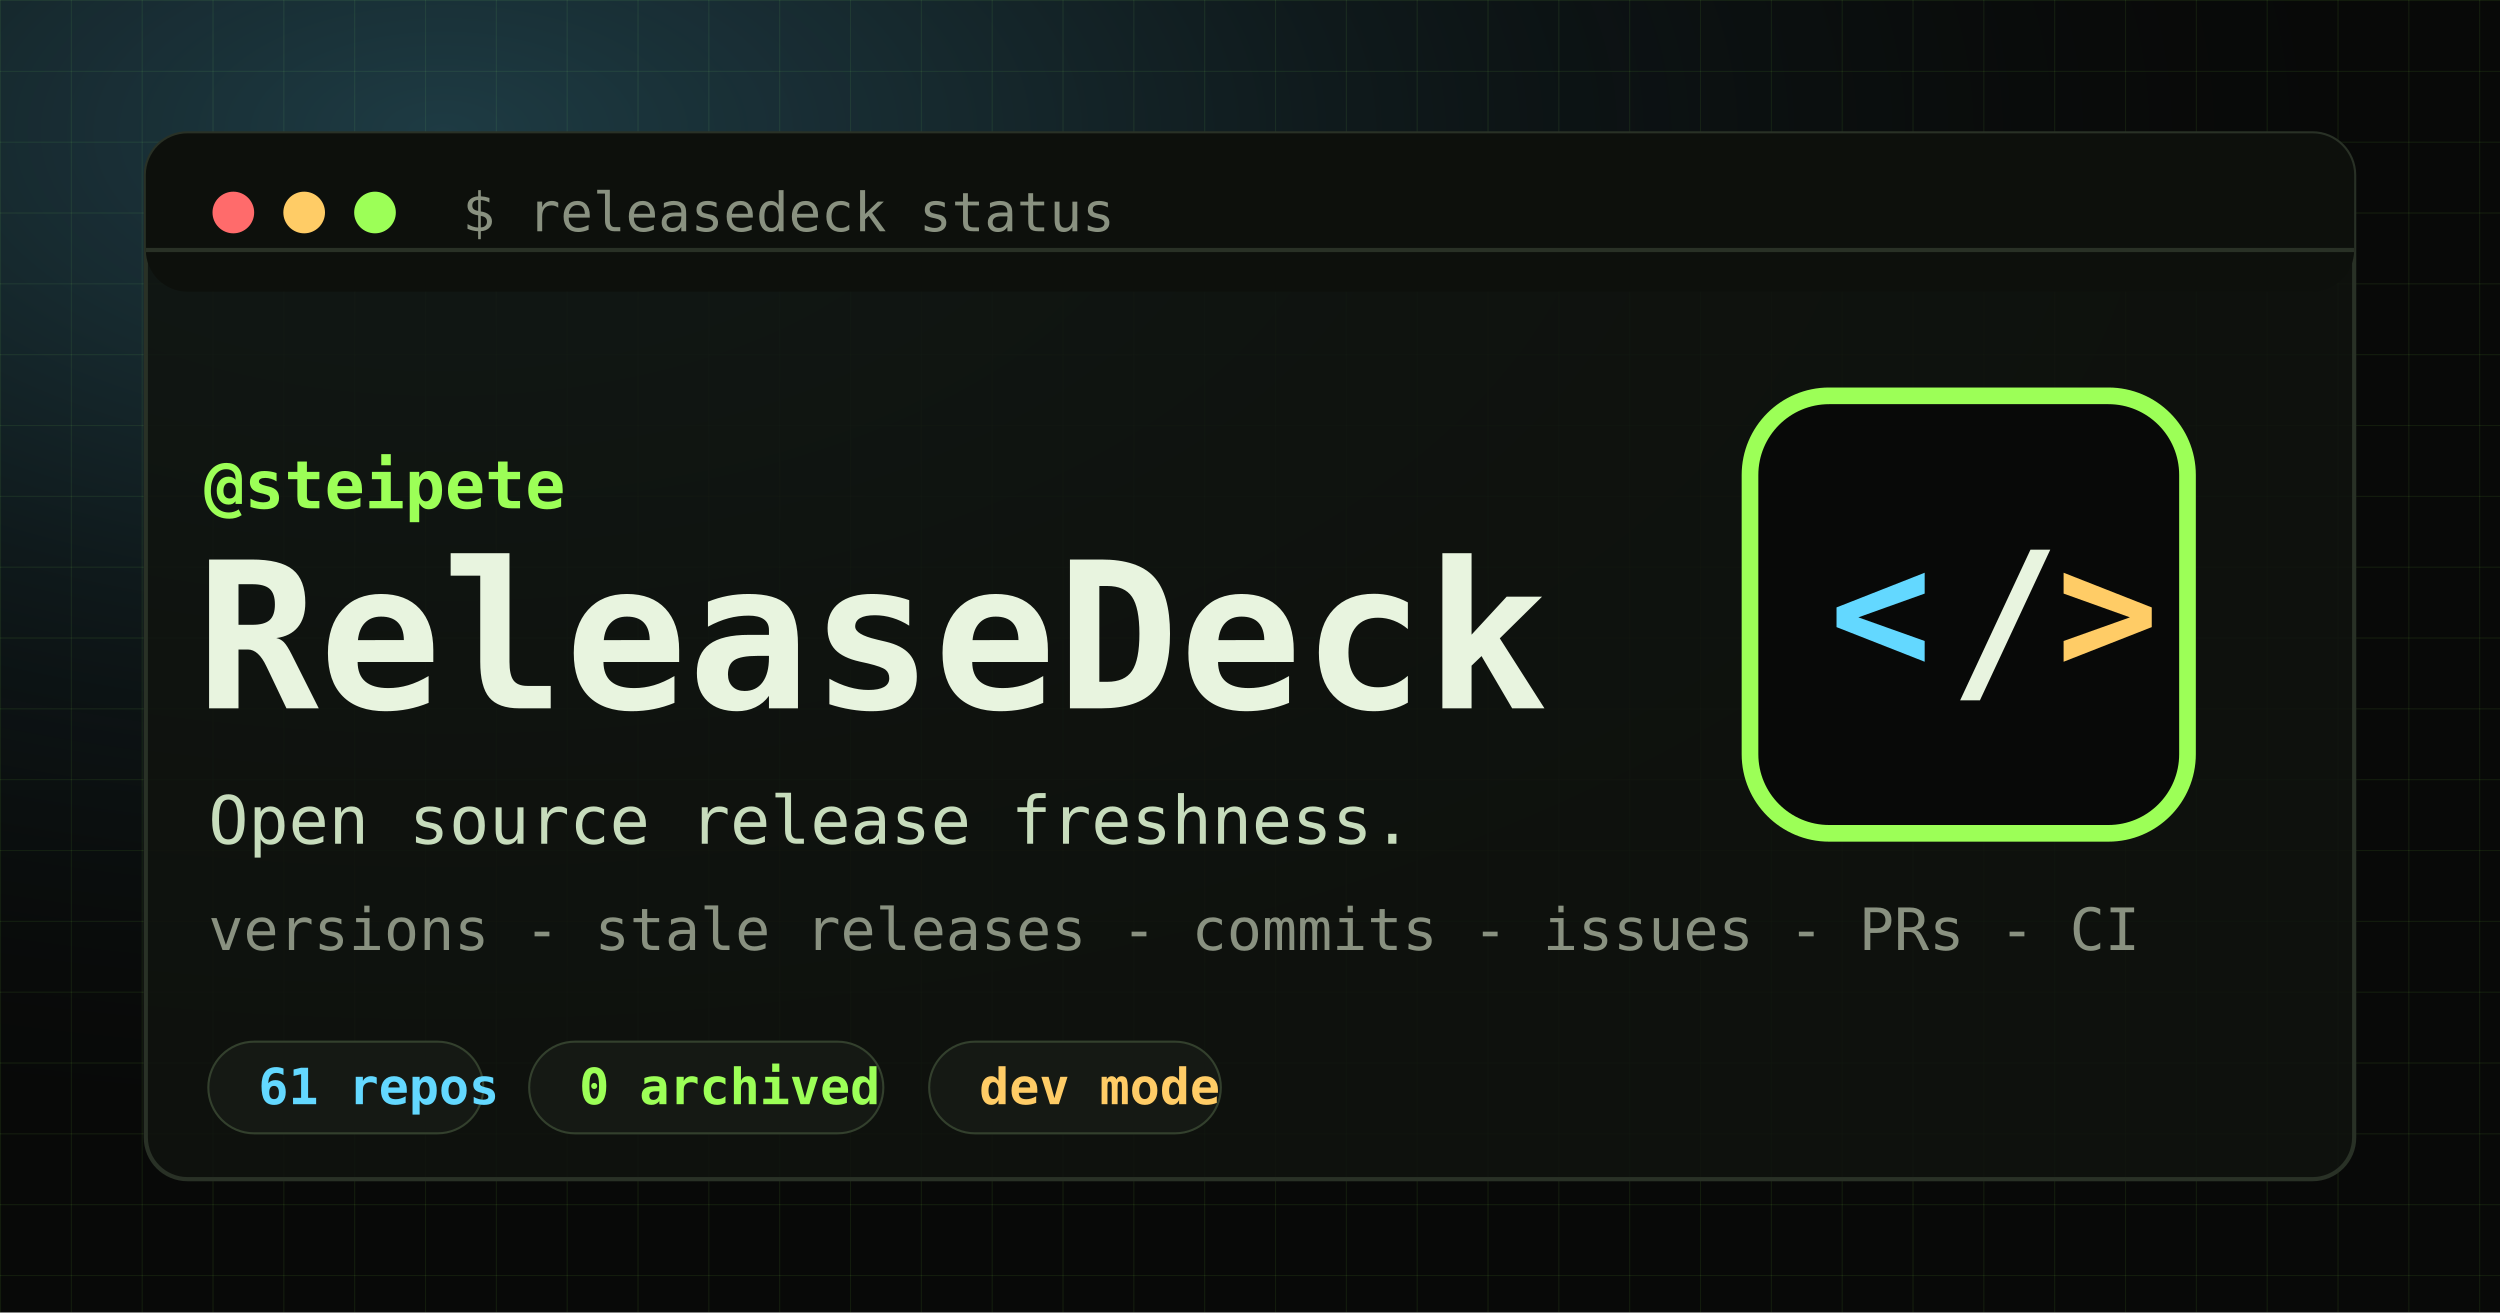
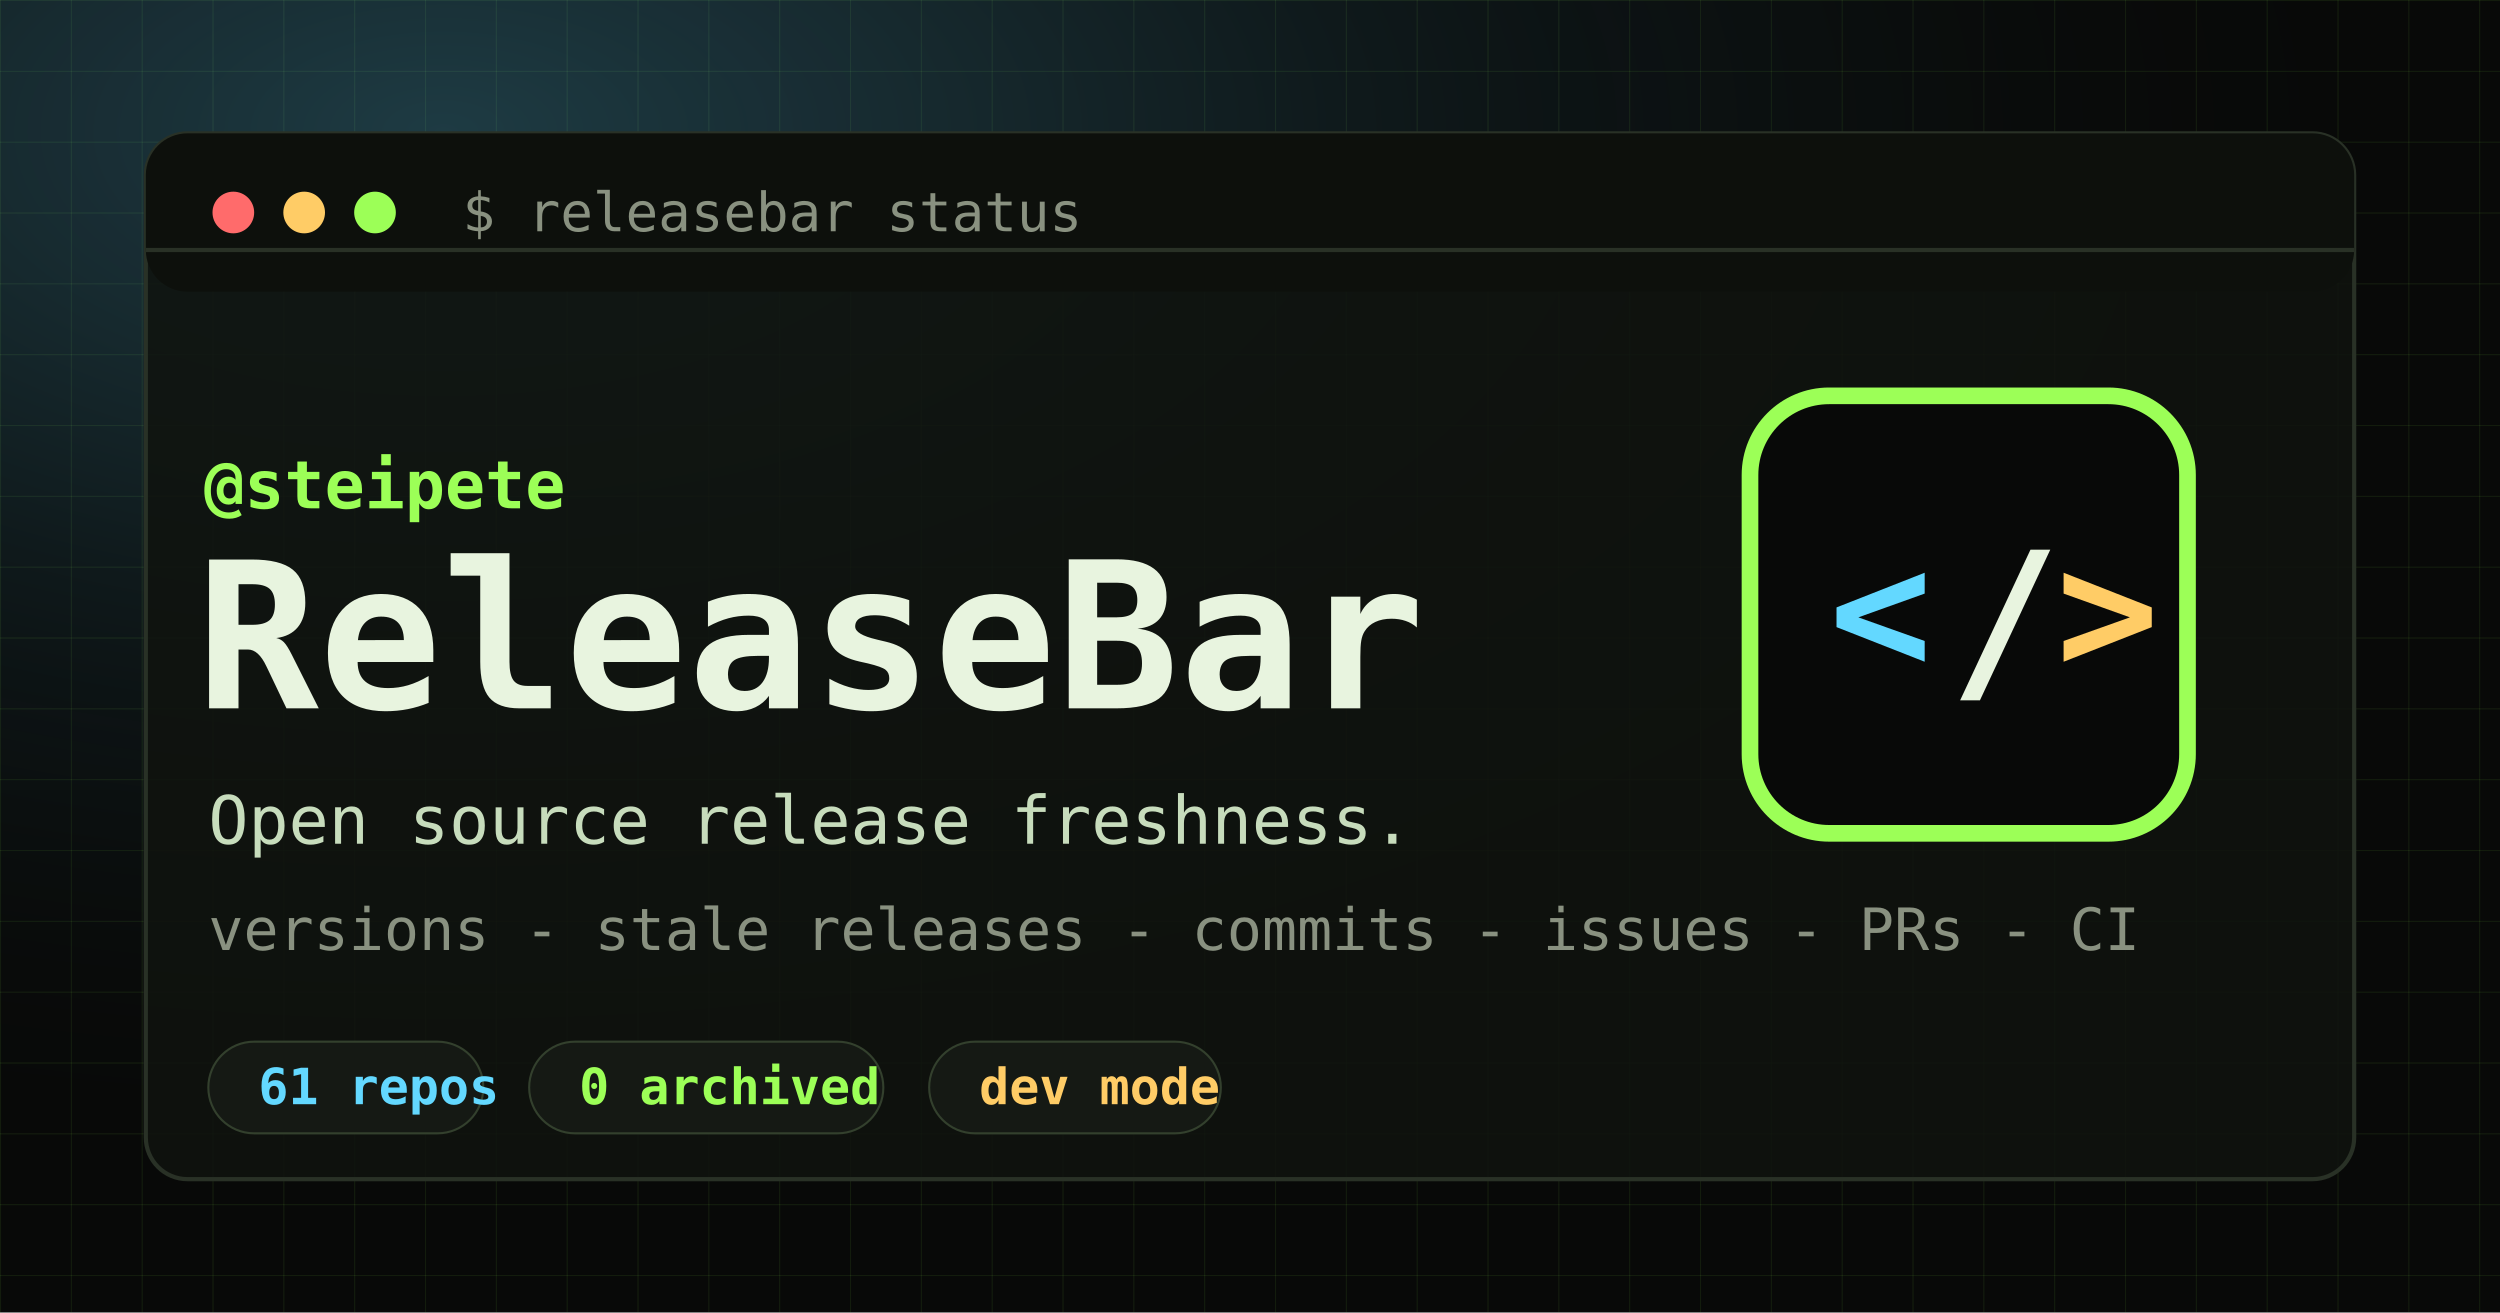
<svg xmlns="http://www.w3.org/2000/svg" viewBox="0 0 1200 630">
  <defs>
    <pattern id="grid" width="34" height="34" patternUnits="userSpaceOnUse">
      <line x1="0" y1="0" x2="34" y2="0" stroke="#9cff57" stroke-opacity=".08" stroke-width="1" />
      <line x1="0" y1="0" x2="0" y2="34" stroke="#9cff57" stroke-opacity=".08" stroke-width="1" />
    </pattern>
    <radialGradient id="glow" cx="18%" cy="10%" r="80%">
      <stop offset="0" stop-color="#63d8ff" stop-opacity=".24" />
      <stop offset=".45" stop-color="#63d8ff" stop-opacity=".08" />
      <stop offset="1" stop-color="#080908" stop-opacity="0" />
    </radialGradient>
  </defs>
  <rect width="1200" height="630" fill="#080908" />
  <rect width="1200" height="630" fill="url(#grid)" />
  <rect width="1200" height="630" fill="url(#glow)" />
  <rect x="70" y="64" width="1060" height="502" rx="20" fill="#10130f" fill-opacity=".86" stroke="#293126" stroke-width="2" />
  <rect x="70" y="64" width="1060" height="76" rx="20" fill="#0d100c" />
  <path d="M70 120h1060" stroke="#293126" stroke-width="2" />
  <circle cx="112" cy="102" r="10" fill="#ff6b6b" />
  <circle cx="146" cy="102" r="10" fill="#ffcc66" />
  <circle cx="180" cy="102" r="10" fill="#9cff57" />
-   <text x="222" y="111" fill="#899180" font-family="monospace" font-size="26">$ releasedeck status</text>
+   <text x="222" y="111" fill="#899180" font-family="monospace" font-size="26">$ releasebar status</text>
  <text x="98" y="244" fill="#9cff57" font-family="monospace" font-size="32" font-weight="700">@steipete</text>
-   <text x="94" y="340" fill="#e8f4df" font-family="monospace" font-size="98" font-weight="800">ReleaseDeck</text>
+   <text x="94" y="340" fill="#e8f4df" font-family="monospace" font-size="98" font-weight="800">ReleaseBar</text>
  <text x="100" y="405" fill="#c7dcbc" font-family="monospace" font-size="32">
    Open source release freshness.
  </text>
  <text x="100" y="456" fill="#899180" font-family="monospace" font-size="28">
    versions - stale releases - commits - issues - PRs - CI
  </text>
  <g transform="translate(100 500)" font-family="monospace" font-size="24" font-weight="700">
    <rect width="132" height="44" rx="22" fill="#151914" stroke="#33402d" />
    <text x="24" y="30" fill="#63d8ff">61 repos</text>
    <rect x="154" width="170" height="44" rx="22" fill="#151914" stroke="#33402d" />
    <text x="178" y="30" fill="#9cff57">0 archived</text>
    <rect x="346" width="140" height="44" rx="22" fill="#151914" stroke="#33402d" />
    <text x="370" y="30" fill="#ffcc66">dev mode</text>
  </g>
  <rect x="840" y="190" width="210" height="210" rx="38" fill="#080908" stroke="#9cff57" stroke-width="8" />
  <text x="878" y="322" fill="#63d8ff" font-family="monospace" font-size="82" font-weight="800">&lt;</text>
  <text x="936" y="328" fill="#e8f4df" font-family="monospace" font-size="88" font-weight="800">/</text>
  <text x="987" y="322" fill="#ffcc66" font-family="monospace" font-size="82" font-weight="800">&gt;</text>
</svg>
